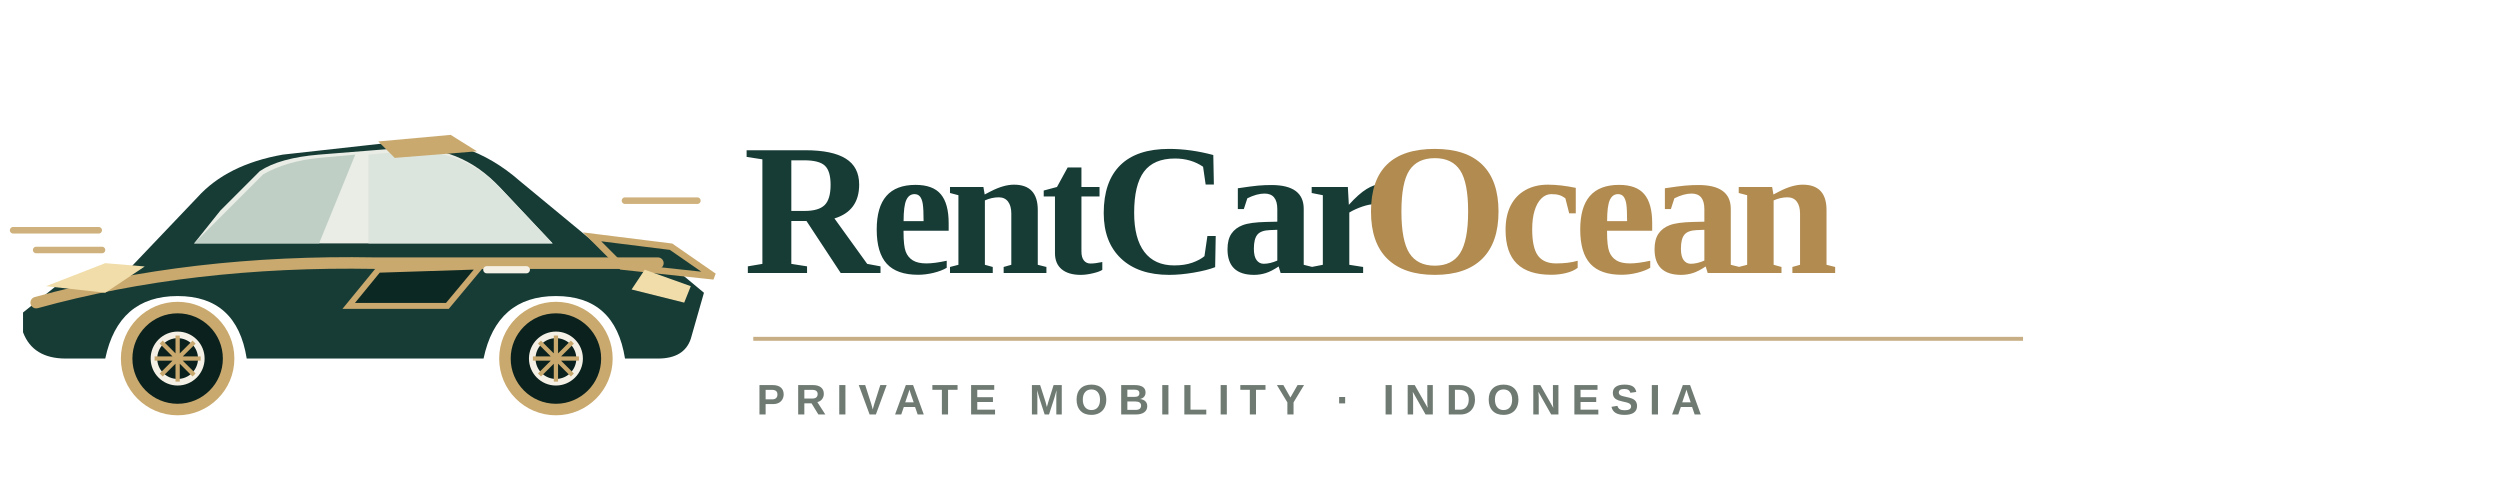
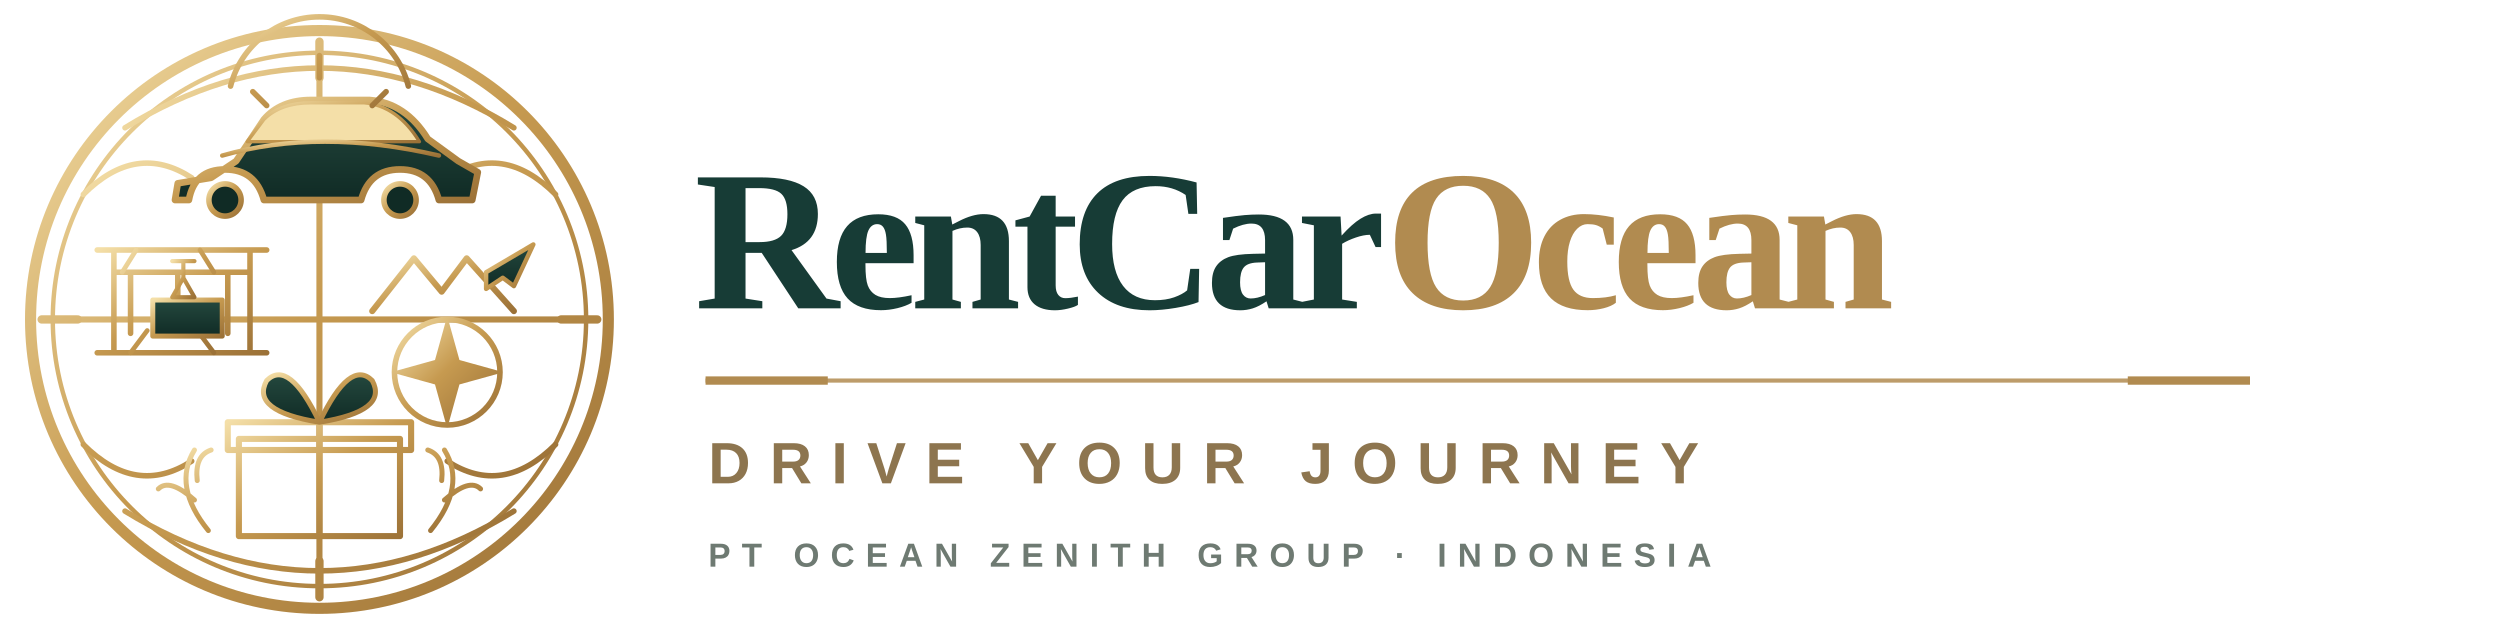
- <svg xmlns="http://www.w3.org/2000/svg" viewBox="0 0 760 150" role="img" aria-labelledby="title desc">
-   <g transform="translate(3 12)">
-     <path d="M4 83 14 75 37 69 57 48Q66 38 83 35L119 31Q139 29 155 43L178 62 199 67 211 77 207 91Q205 97 197 97H187Q184 78 166 78T144 97H72Q69 78 51 78T29 97H17Q7 97 4 89Z" fill="#173C36" />
-     <path d="M64 52 76 40Q82 36 94 35L119 33Q137 32 149 45L165 62H56Z" fill="#E9EDE5" />
-     <path d="M63 55 77 41Q84 37 94 36L105 35 94 62H56Z" fill="#BFCFC5" />
-     <path d="M109 35 120 34Q137 33 149 45L165 62H109Z" fill="#DCE5DD" />
-     <path d="m112 31 22-2 8 5-25 2z" fill="#C9A96E" />
-     <path d="m177 60 24 3 13 9-28-3z" fill="#173C36" stroke="#C9A96E" stroke-width="2" />
-     <path d="M8 80Q55 67 111 68H197" fill="none" stroke="#C9A96E" stroke-width="3.5" stroke-linecap="round" />
-     <path d="m11 75 18-7 12 1-12 8z" fill="#F1DDAA" />
-     <path d="m193 70 14 5-2 5-16-4z" fill="#F1DDAA" />
-     <path d="m112 70 31-1-10 12h-30z" fill="#0B2823" stroke="#C9A96E" stroke-width="1.8" />
-     <path d="m145 70 12 0" stroke="#F4F0E6" stroke-width="2.2" stroke-linecap="round" />
-     <circle cx="51" cy="97" r="15.5" fill="#0A211D" stroke="#C9A96E" stroke-width="3.5" />
-     <circle cx="51" cy="97" r="7.2" fill="none" stroke="#F4F0E6" stroke-width="2" />
-     <path d="M51 90v14m-7-7h14m-12-5 10 10m0-10-10 10" stroke="#C9A96E" stroke-width="1.3" />
-     <circle cx="166" cy="97" r="15.5" fill="#0A211D" stroke="#C9A96E" stroke-width="3.5" />
-     <circle cx="166" cy="97" r="7.2" fill="none" stroke="#F4F0E6" stroke-width="2" />
-     <path d="M166 90v14m-7-7h14m-12-5 10 10m0-10-10 10" stroke="#C9A96E" stroke-width="1.3" />
-     <path d="M1 58h26M8 64h20M187 49h22" stroke="#C9A96E" stroke-width="2" stroke-linecap="round" opacity=".9" />
+ <svg xmlns="http://www.w3.org/2000/svg" viewBox="0 0 900 230" role="img" aria-labelledby="title desc">
+   <defs>
+     <linearGradient id="gold" x1="0" y1="0" x2="1" y2="1">
+       <stop stop-color="#F4DFA8" />
+       <stop offset=".48" stop-color="#C69A50" />
+       <stop offset="1" stop-color="#9B7137" />
+     </linearGradient>
+     <linearGradient id="ink" x1="0" y1="0" x2="0" y2="1">
+       <stop stop-color="#24483E" />
+       <stop offset="1" stop-color="#102B25" />
+     </linearGradient>
+   </defs>
+   <g transform="translate(7 7)" stroke="url(#gold)" fill="none" stroke-linecap="round" stroke-linejoin="round">
+     <circle cx="108" cy="108" r="104" stroke-width="4" />
+     <circle cx="108" cy="108" r="96" stroke-width="1.6" />
+     <path d="M108 13V203M13 108H203" stroke-width="2.2" />
+     <path d="M38 39Q108 -4 178 39M38 177Q108 220 178 177" stroke-width="2" />
+     <path d="M23 63Q42 44 62 57M193 63Q174 44 154 57M23 153Q42 172 62 159M193 153Q174 172 154 159" stroke-width="2" />
+     <path d="M8 108h13m174 0h13M108 8v13m0 174v13" stroke-width="3" />
+     <path d="M69 57 78 51 88 36Q94 29 105 29H126Q139 30 147 43L158 51 165 55 163 65H151Q148 54 137 54T123 65H88Q85 54 74 54T61 65H56L57 59Z" fill="url(#ink)" stroke-width="2.4" />
+     <path d="M88 36Q94 30 105 30H124Q136 31 144 44H82Z" fill="#F4DFA8" stroke-width="1.2" />
+     <path d="M73 49Q108 39 151 49" stroke-width="1.6" />
+     <circle cx="74" cy="65" r="5.8" fill="#102B25" stroke-width="2" />
+     <circle cx="137" cy="65" r="5.8" fill="#102B25" stroke-width="2" />
+     <path d="M76 24A33 33 0 0 1 140 24M108 21v-8m-24 13 5 5m43-5-5 5" stroke-width="2" />
+     <path d="M28 83h61M34 83v37m49-37v37M28 120h61M34 91h49M40 91v22m17-22v22m18-22v22" stroke-width="2" />
+     <path d="M42 83l-5 8m28-8 5 8m-30 29 6-8m24 8-6-8" stroke-width="1.7" />
+     <path d="M48 101h25v13H48z" fill="url(#ink)" stroke-width="1.8" />
+     <path d="M59 93v-6m-4 0h8m-4 6-4 7h8z" stroke-width="1.5" />
+     <path d="m127 105 15-19 10 12 9-12 17 19" stroke-width="2.2" />
+     <path d="M131 110h47" stroke-width="1.5" />
+     <circle cx="154" cy="127" r="19" stroke-width="2" />
+     <path d="m154 109 5 18-5 18-5-18zM136 127l18-5 18 5-18 5z" fill="url(#gold)" stroke-width="1.2" />
+     <path d="m168 91 17-10-7 15-4-3-6 4z" fill="url(#ink)" stroke-width="1.6" />
+     <path d="M79 151h58v35H79zM75 145h66v10H75zM108 145v41" stroke-width="2.2" />
+     <path d="M108 145Q83 141 89 130Q97 122 108 145Q119 122 127 130Q133 141 108 145Z" fill="url(#ink)" stroke-width="1.8" />
+     <path d="M68 184Q55 168 63 155m0 18q-9-8-13-4m14-3q-1-9 5-11M148 184q13-16 5-29m0 18q9-8 13-4m-14-3q1-9-5-11" stroke-width="1.8" />
  </g>
-   <text x="226" y="83" fill="#173C36" font-family="Georgia, 'Times New Roman', serif" font-size="57" font-weight="600" letter-spacing="-2.6">RentCar</text>
-   <text x="414" y="83" fill="#B18B50" font-family="Georgia, 'Times New Roman', serif" font-size="57" font-weight="600" letter-spacing="-2.6">Ocean</text>
-   <path d="M229 103H615" stroke="#B18B50" stroke-width="1.2" opacity=".7" />
-   <text x="230" y="126" fill="#6E7A72" font-family="Arial, sans-serif" font-size="13" font-weight="700" letter-spacing="3.1">PRIVATE MOBILITY · INDONESIA</text>
+   <g>
+     <text x="250" y="111" fill="#173C36" font-family="Georgia, 'Times New Roman', serif" font-size="72" font-weight="600" letter-spacing="-3.2">RentCar<tspan fill="#B18B50">Ocean</tspan>
+     </text>
+     <path d="M254 137H810" stroke="#B18B50" stroke-width="1.5" opacity=".85" />
+     <path d="M254 137h44m512 0h-44" stroke="#B18B50" stroke-width="3" />
+     <text x="255" y="174" fill="#8D754F" font-family="Arial, Helvetica, sans-serif" font-size="21" font-weight="700" letter-spacing="7">DRIVE YOUR JOURNEY</text>
+     <text x="255" y="204" fill="#6E7A72" font-family="Arial, Helvetica, sans-serif" font-size="12" font-weight="700" letter-spacing="4">PT OCEAN ZENITH GROUP · INDONESIA</text>
+   </g>
</svg>
